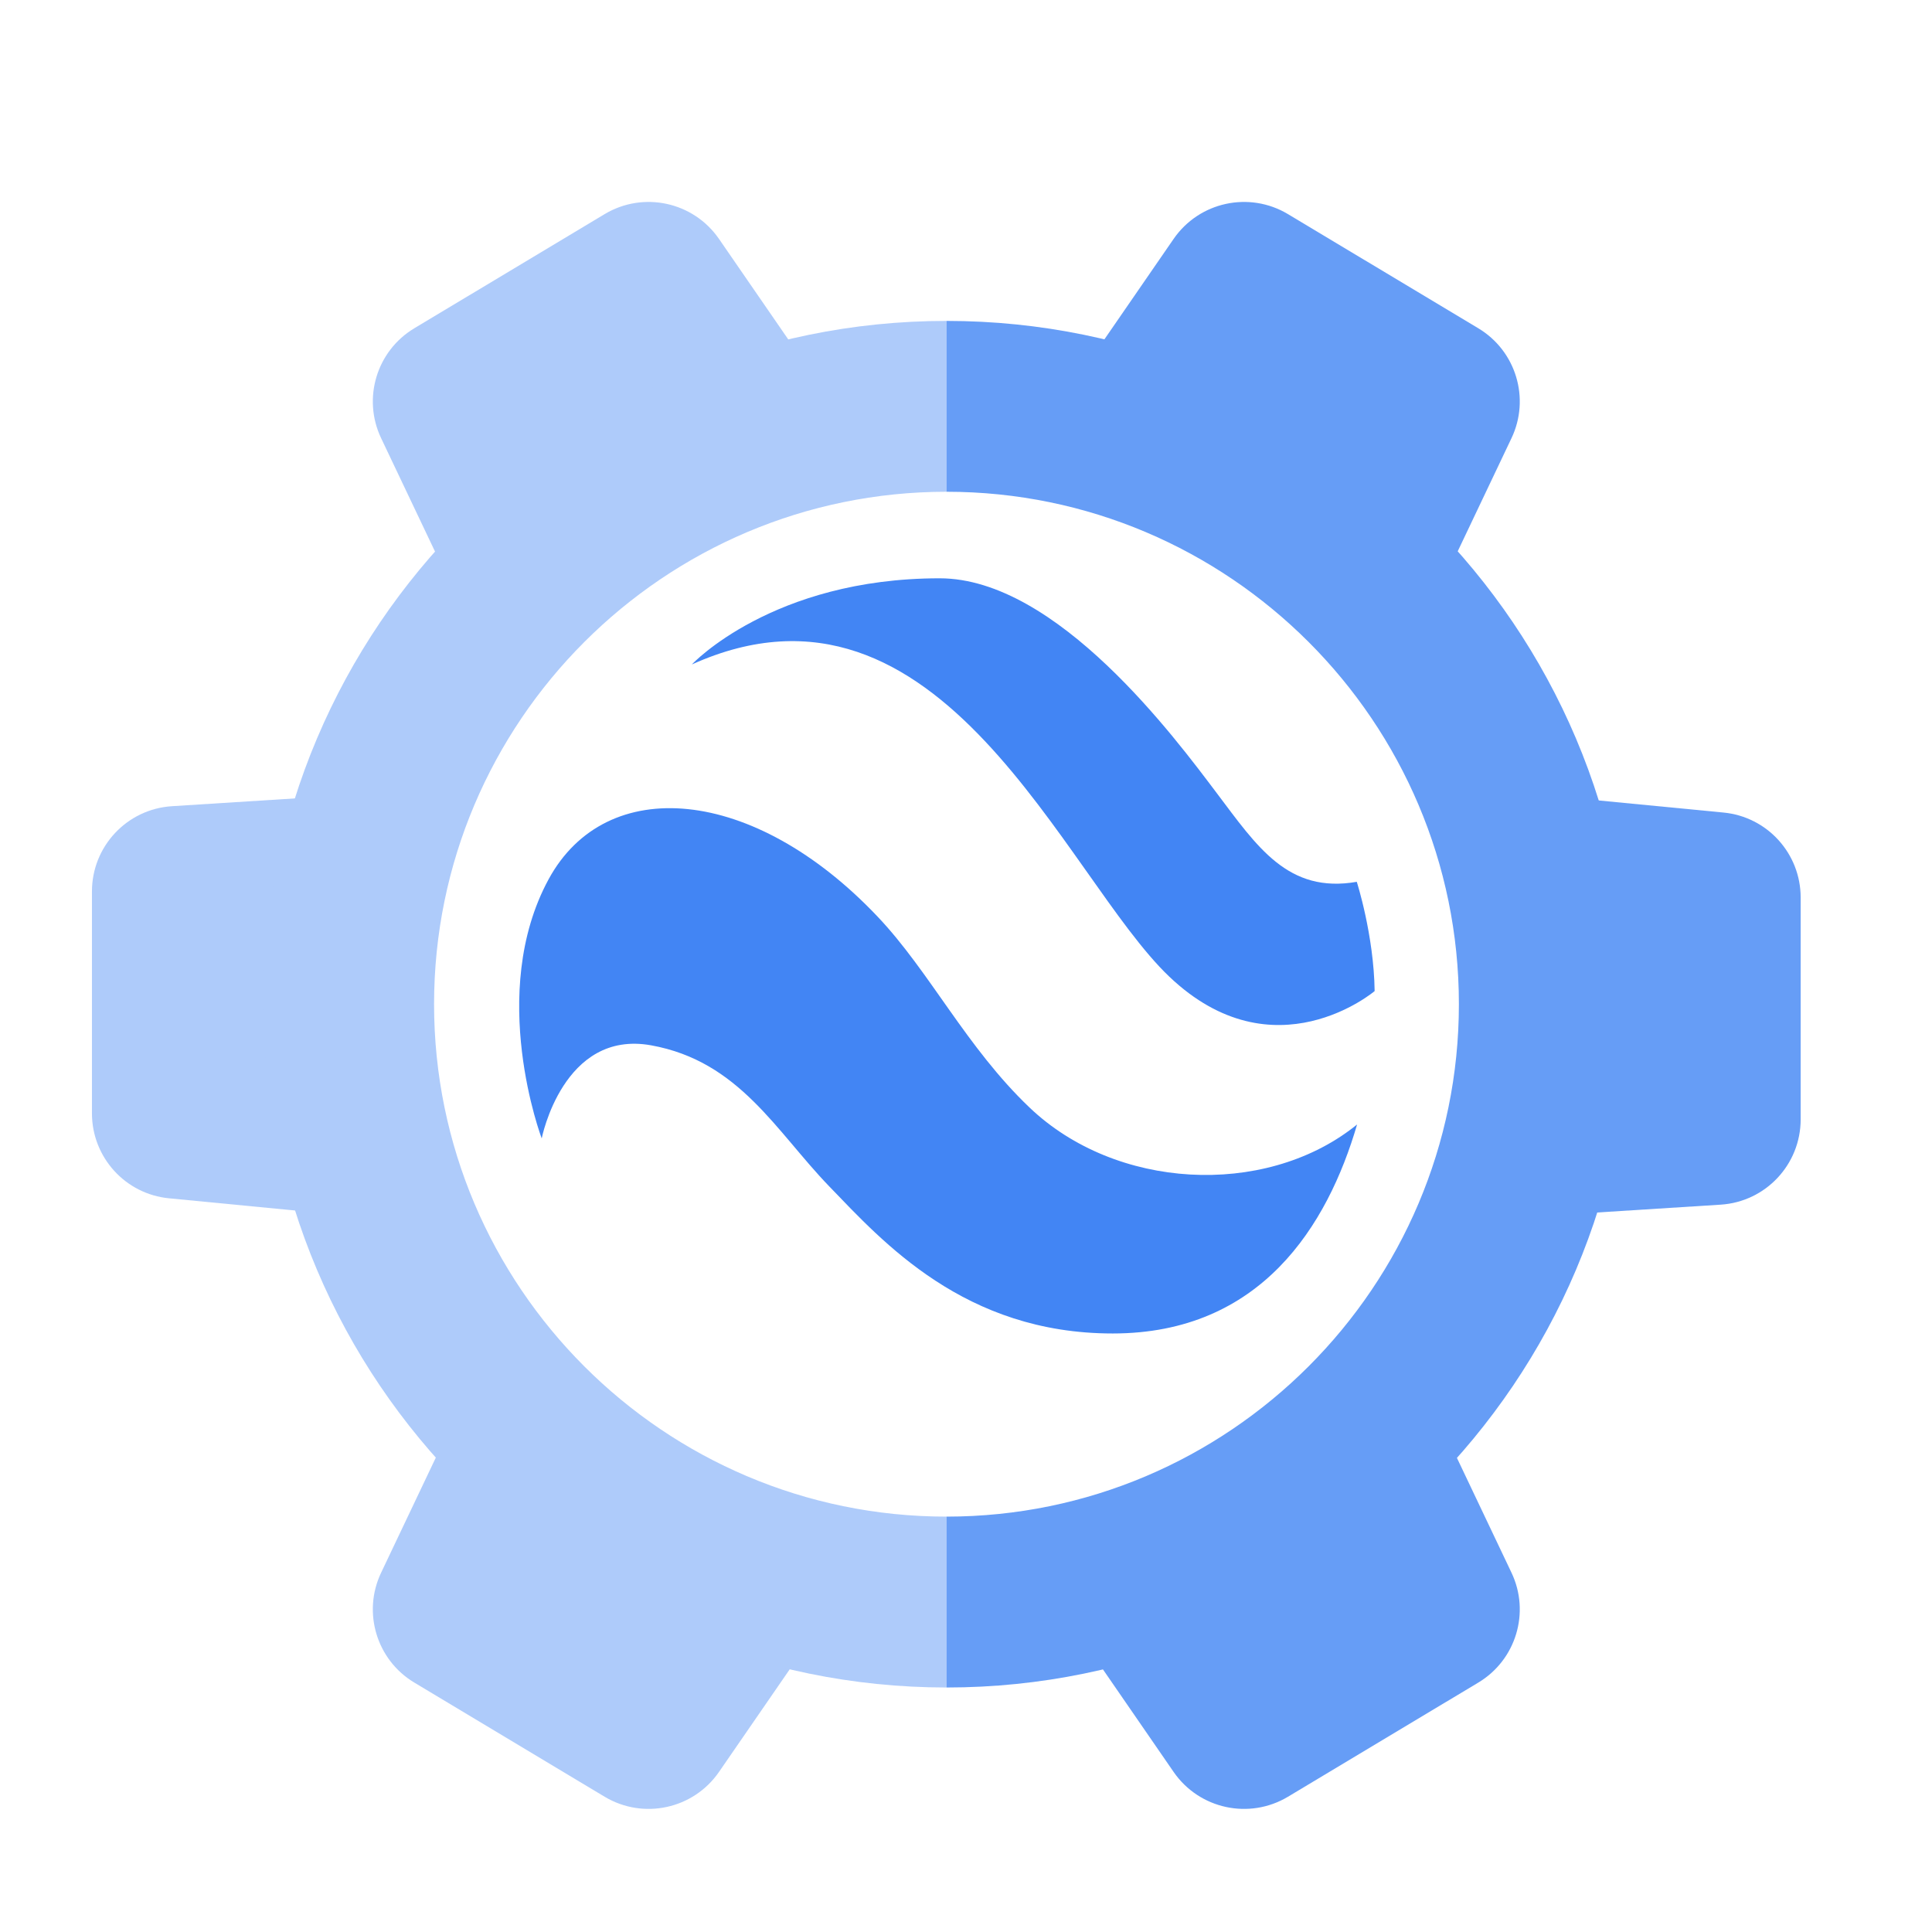
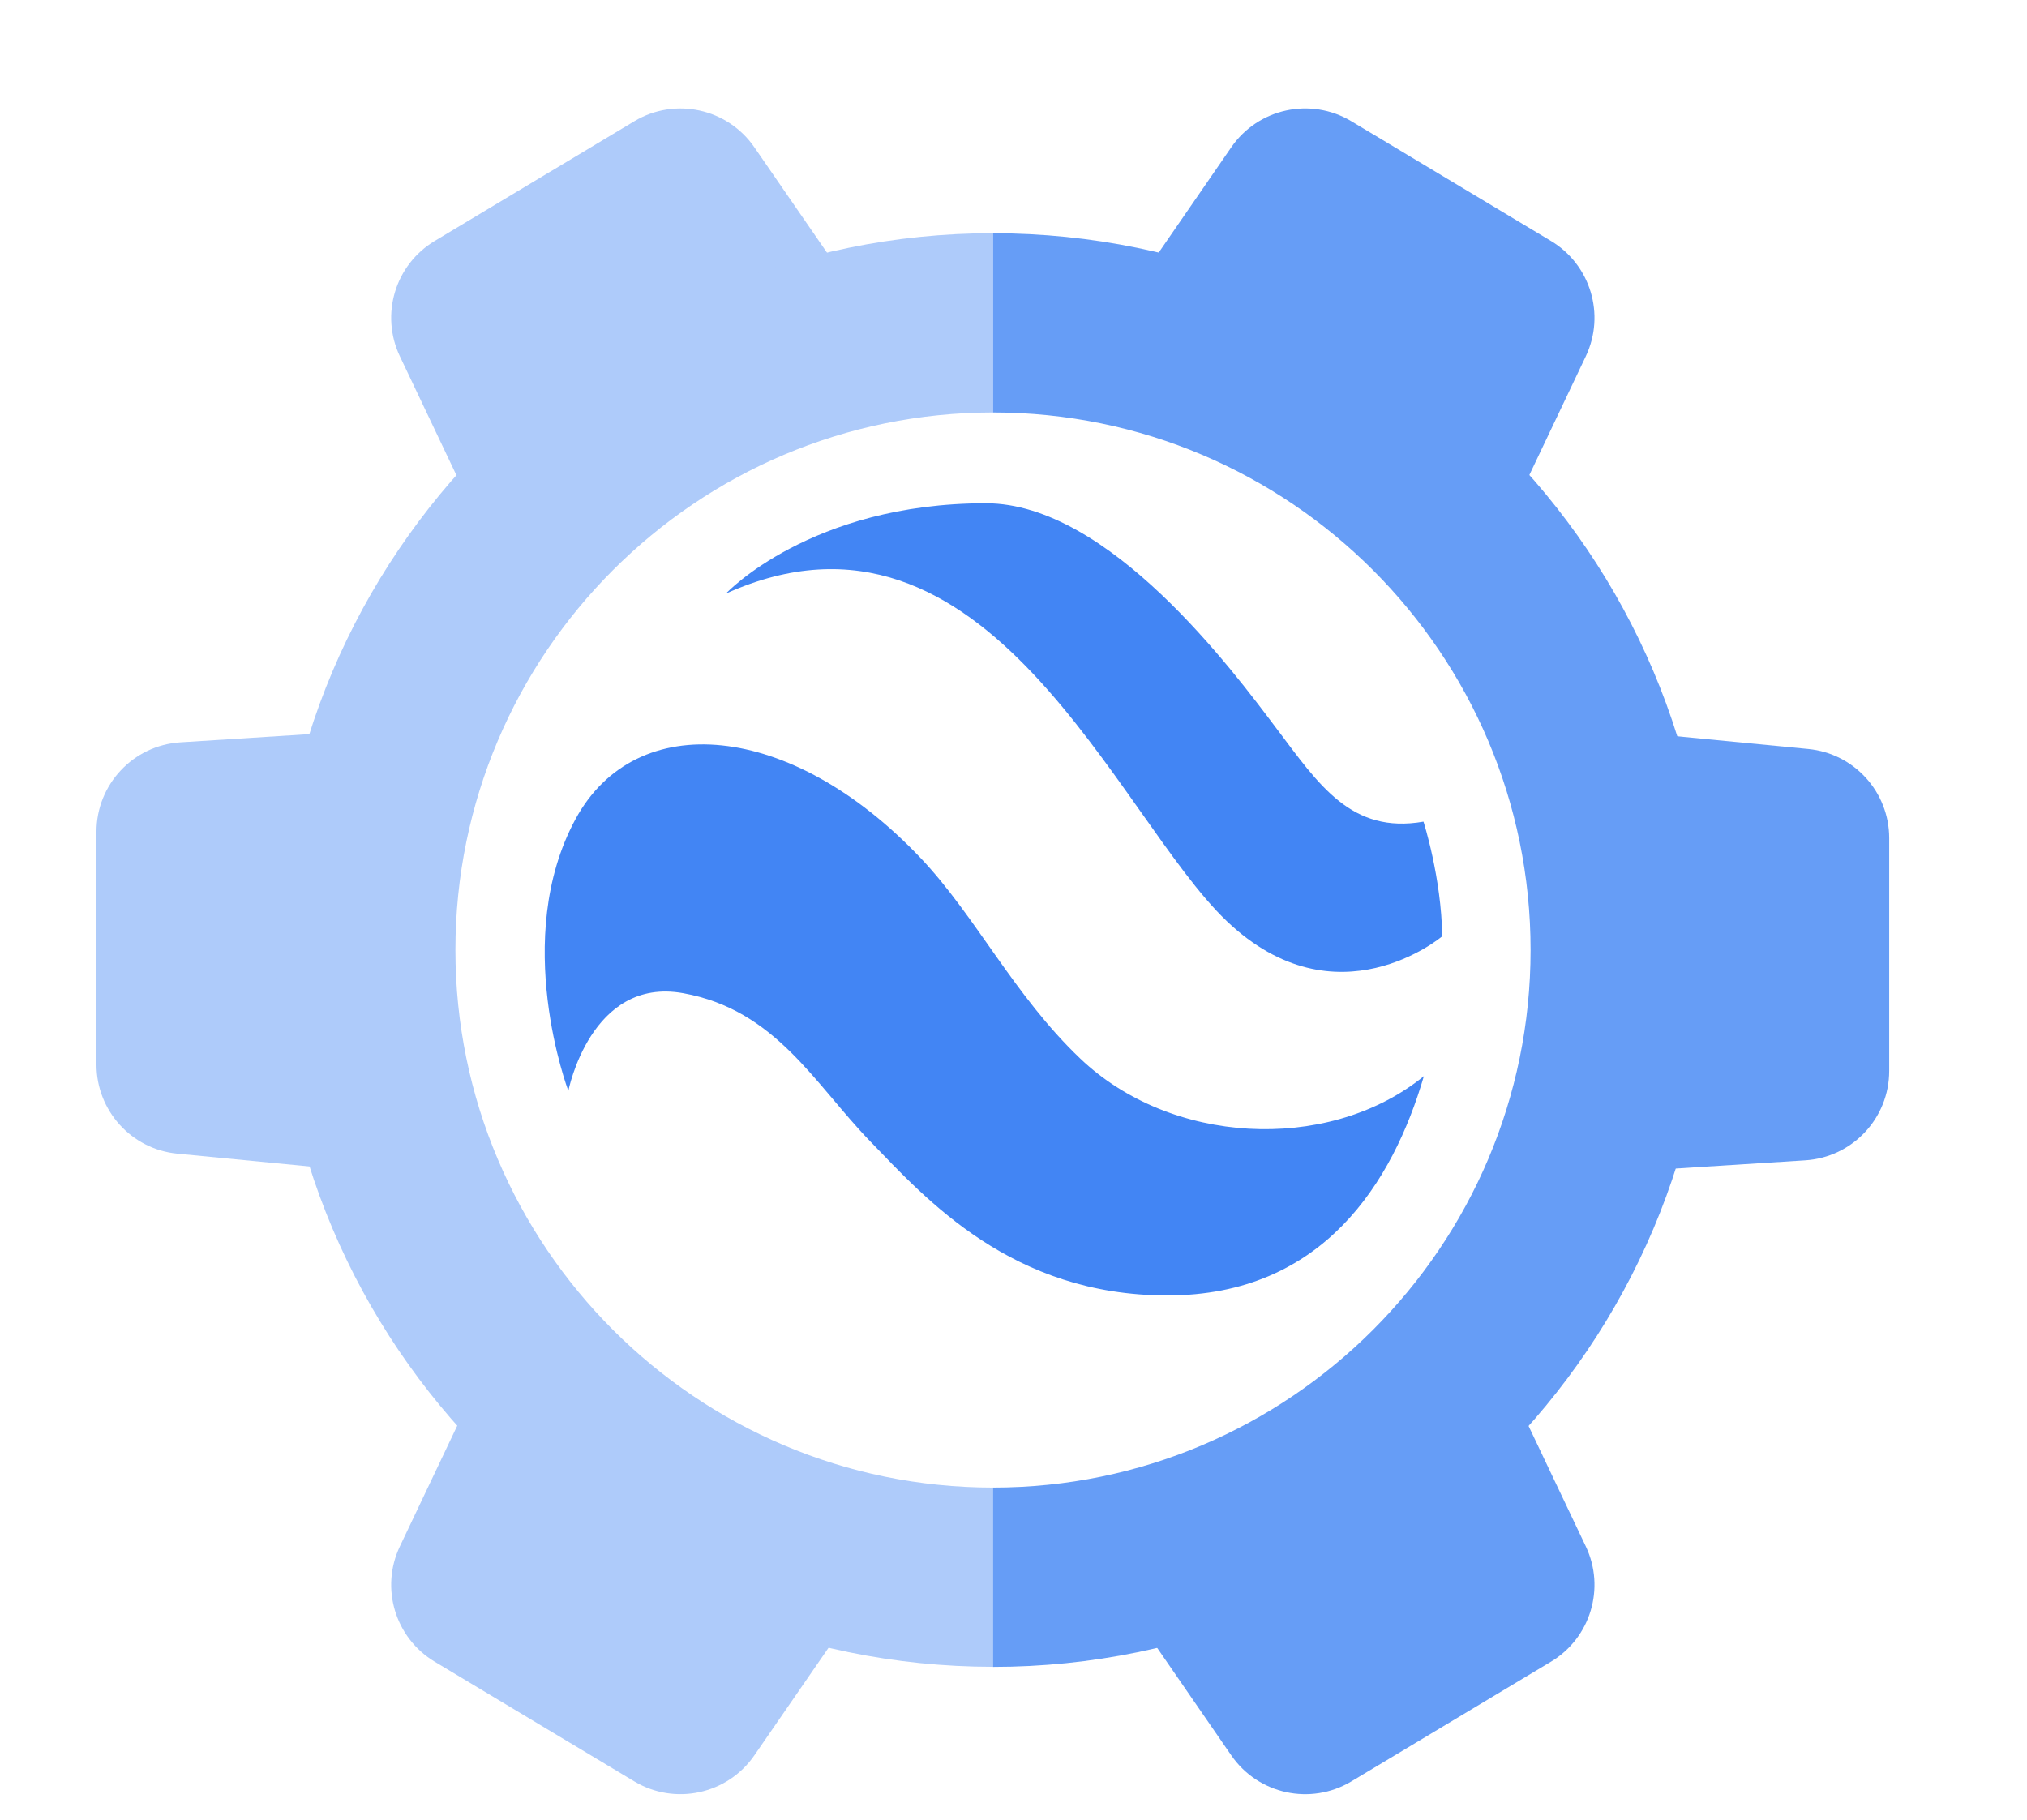
- <svg xmlns="http://www.w3.org/2000/svg" width="45" height="45" viewBox="6 9 49 44">
-   <path d="M14.968 26.655L10.362 26.947C9.22 27.019 8.332 27.966 8.332 29.11V34.736C8.332 35.852 9.179 36.786 10.29 36.892L14.966 37.345V26.655H14.968Z" fill="#AECBFA" />
-   <path d="M45.033 37.345L49.639 37.053C50.781 36.981 51.669 36.034 51.669 34.89V29.264C51.669 28.148 50.822 27.214 49.711 27.108L45.035 26.655V37.345H45.033Z" fill="#669DF6" />
-   <path d="M26.854 16.359L24.235 12.559C23.585 11.618 22.317 11.343 21.336 11.93L16.509 14.825C15.551 15.399 15.187 16.606 15.666 17.613L17.683 21.856L26.852 16.357L26.854 16.359Z" fill="#AECBFA" />
-   <path d="M33.147 47.641L35.766 51.441C36.416 52.382 37.684 52.657 38.665 52.07L43.492 49.175C44.45 48.601 44.814 47.394 44.335 46.387L42.318 42.144L33.149 47.643L33.147 47.641Z" fill="#669DF6" />
-   <path d="M33.147 16.359L35.766 12.559C36.416 11.618 37.684 11.343 38.665 11.93L43.492 14.825C44.45 15.399 44.814 16.606 44.335 17.613L42.318 21.856L33.149 16.357L33.147 16.359Z" fill="#669DF6" />
-   <path d="M26.854 47.641L24.235 51.441C23.585 52.382 22.317 52.657 21.336 52.07L16.509 49.175C15.551 48.601 15.187 47.394 15.666 46.387L17.683 42.144L26.852 47.643L26.854 47.641Z" fill="#AECBFA" />
-   <path d="M30.005 44.965C22.837 44.965 17.009 39.135 17.009 31.968C17.009 24.8 22.84 18.972 30.005 18.972V14.639C20.448 14.639 12.676 22.413 12.676 31.968C12.676 41.523 20.45 49.297 30.005 49.299V44.965V44.965Z" fill="#AECBFA" />
-   <path d="M30.005 14.639V18.972C37.17 18.972 43.001 24.802 43.001 31.968C43.001 39.133 37.17 44.965 30.005 44.965V49.299C39.56 49.299 47.334 41.525 47.334 31.968C47.334 22.41 39.56 14.639 30.005 14.639V14.639Z" fill="#669DF6" />
-   <path d="M40.42 35.018L40.327 35.092C38.043 36.862 34.304 36.68 32.113 34.591C30.508 33.062 29.585 31.148 28.261 29.751C25.11 26.423 21.369 26.117 19.913 28.802C18.344 31.695 19.739 35.373 19.739 35.373C19.739 35.373 20.281 32.609 22.515 33.012C24.749 33.415 25.68 35.191 27.035 36.593C28.389 37.995 30.462 40.32 34.221 40.32C37.98 40.32 39.67 37.584 40.42 35.016V35.018Z" fill="#4285F4" />
-   <path d="M23.55 23.349C23.55 23.349 25.591 21.167 29.831 21.167C32.817 21.167 35.82 25.238 36.854 26.607C37.887 27.977 38.665 29.168 40.411 28.865C40.411 28.865 40.845 30.215 40.864 31.636C40.864 31.636 38.312 33.798 35.656 31.27C32.999 28.741 29.873 20.504 23.55 23.351V23.349Z" fill="#4285F4" />
+ <svg xmlns="http://www.w3.org/2000/svg" viewBox="6 9 49 44">
+   <path fill="#AECBFA" d="m14.968 26.655-4.606.292a2.166 2.166 0 0 0-2.03 2.163v5.627c0 1.115.847 2.05 1.958 2.155l4.676.453v-10.69z" />
+   <path fill="#669DF6" d="m45.033 37.345 4.606-.292a2.166 2.166 0 0 0 2.03-2.163v-5.626c0-1.116-.847-2.05-1.958-2.156l-4.676-.453v10.69z" />
+   <path fill="#AECBFA" d="m26.854 16.359-2.62-3.8a2.17 2.17 0 0 0-2.898-.629l-4.827 2.895a2.167 2.167 0 0 0-.843 2.788l2.017 4.243 9.17-5.5z" />
+   <path fill="#669DF6" d="m33.147 47.641 2.619 3.8a2.17 2.17 0 0 0 2.899.629l4.827-2.895a2.167 2.167 0 0 0 .843-2.788l-2.017-4.243-9.17 5.5zm0-31.282 2.619-3.8a2.17 2.17 0 0 1 2.899-.629l4.827 2.895a2.167 2.167 0 0 1 .843 2.788l-2.017 4.243-9.17-5.5z" />
+   <path fill="#AECBFA" d="m26.854 47.641-2.62 3.8a2.17 2.17 0 0 1-2.898.629l-4.827-2.895a2.167 2.167 0 0 1-.843-2.788l2.017-4.243 9.17 5.5z" />
+   <path fill="#AECBFA" d="M30.005 44.965c-7.168 0-12.996-5.83-12.996-12.998s5.83-12.995 12.996-12.995v-4.334c-9.557 0-17.33 7.775-17.33 17.33s7.775 17.329 17.33 17.33z" />
+   <path fill="#669DF6" d="M30.005 14.639v4.333C37.17 18.972 43 24.802 43 31.968c0 7.165-5.831 12.997-12.996 12.997V49.3c9.555 0 17.329-7.774 17.329-17.331 0-9.558-7.774-17.33-17.33-17.33" />
+   <path fill="#4285F4" d="m40.42 35.018-.093.074c-2.284 1.77-6.023 1.588-8.214-.5-1.605-1.53-2.528-3.443-3.852-4.841-3.15-3.328-6.892-3.634-8.348-.949-1.569 2.893-.174 6.572-.174 6.572s.542-2.765 2.776-2.362 3.165 2.18 4.52 3.581c1.354 1.402 3.427 3.727 7.186 3.727s5.45-2.736 6.2-5.304zM23.55 23.349s2.041-2.182 6.281-2.182c2.986 0 5.99 4.07 7.023 5.44s1.811 2.561 3.557 2.258c0 0 .434 1.35.453 2.771 0 0-2.552 2.162-5.208-.366s-5.783-10.766-12.106-7.92z" />
</svg>
